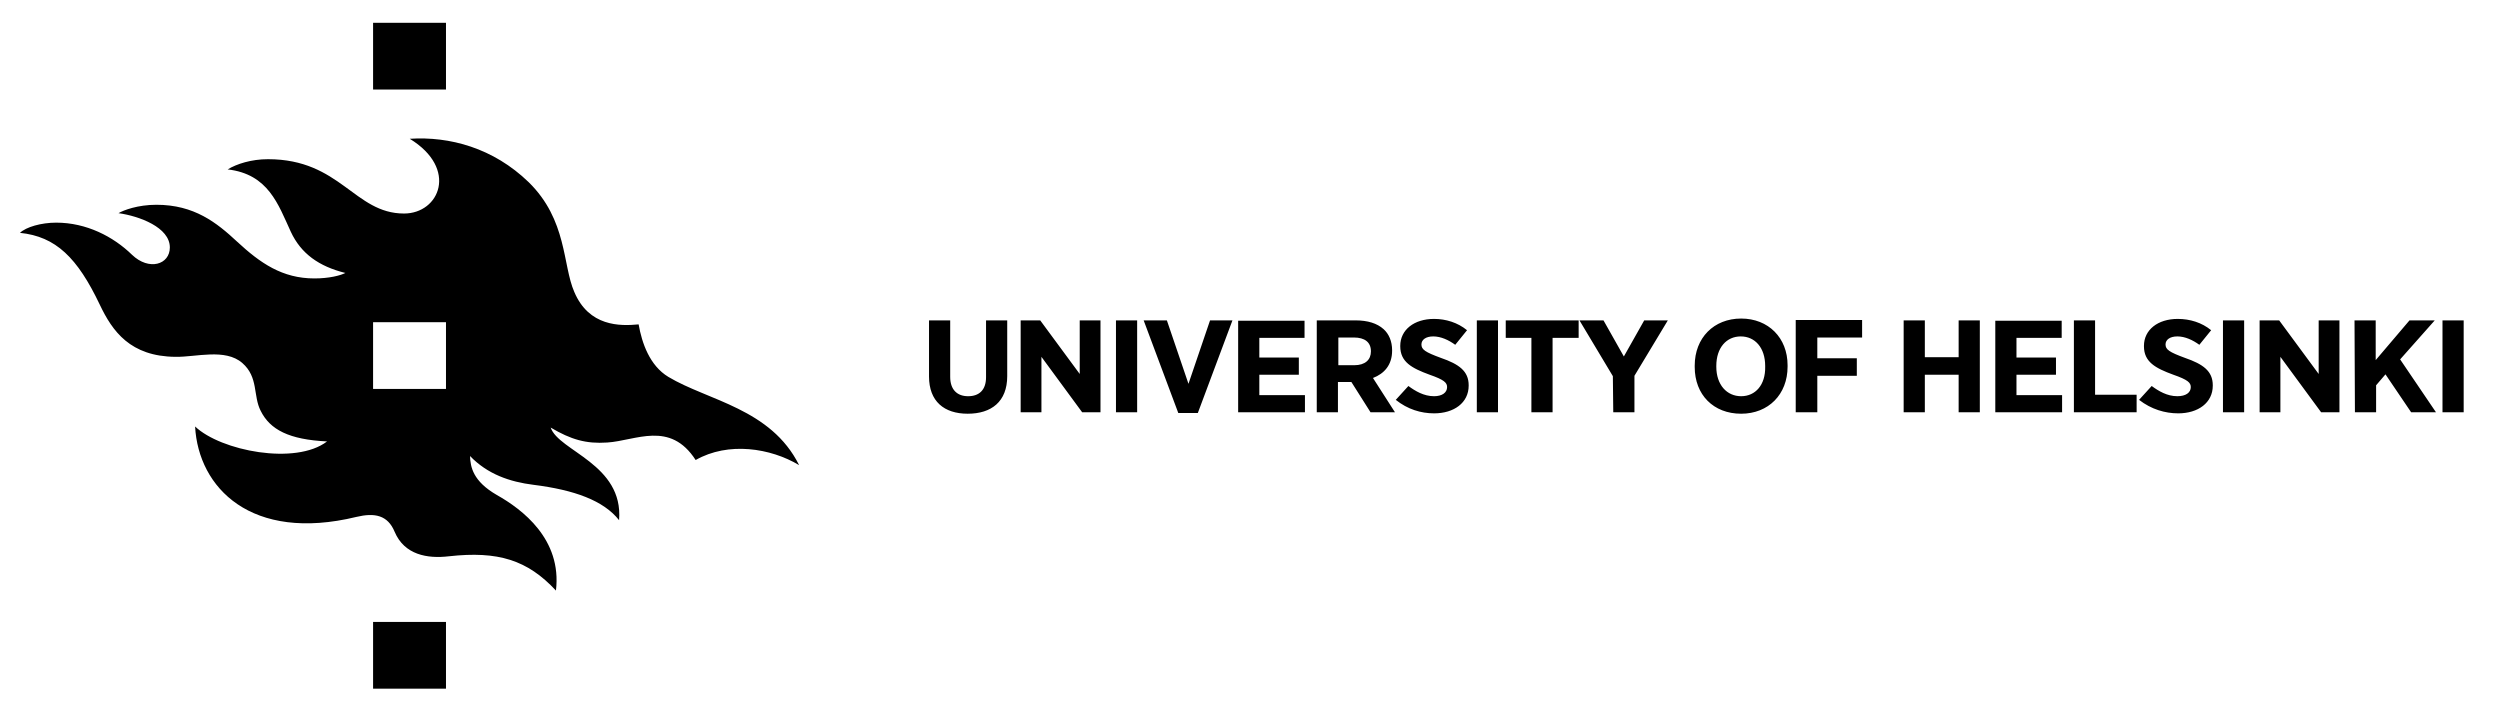
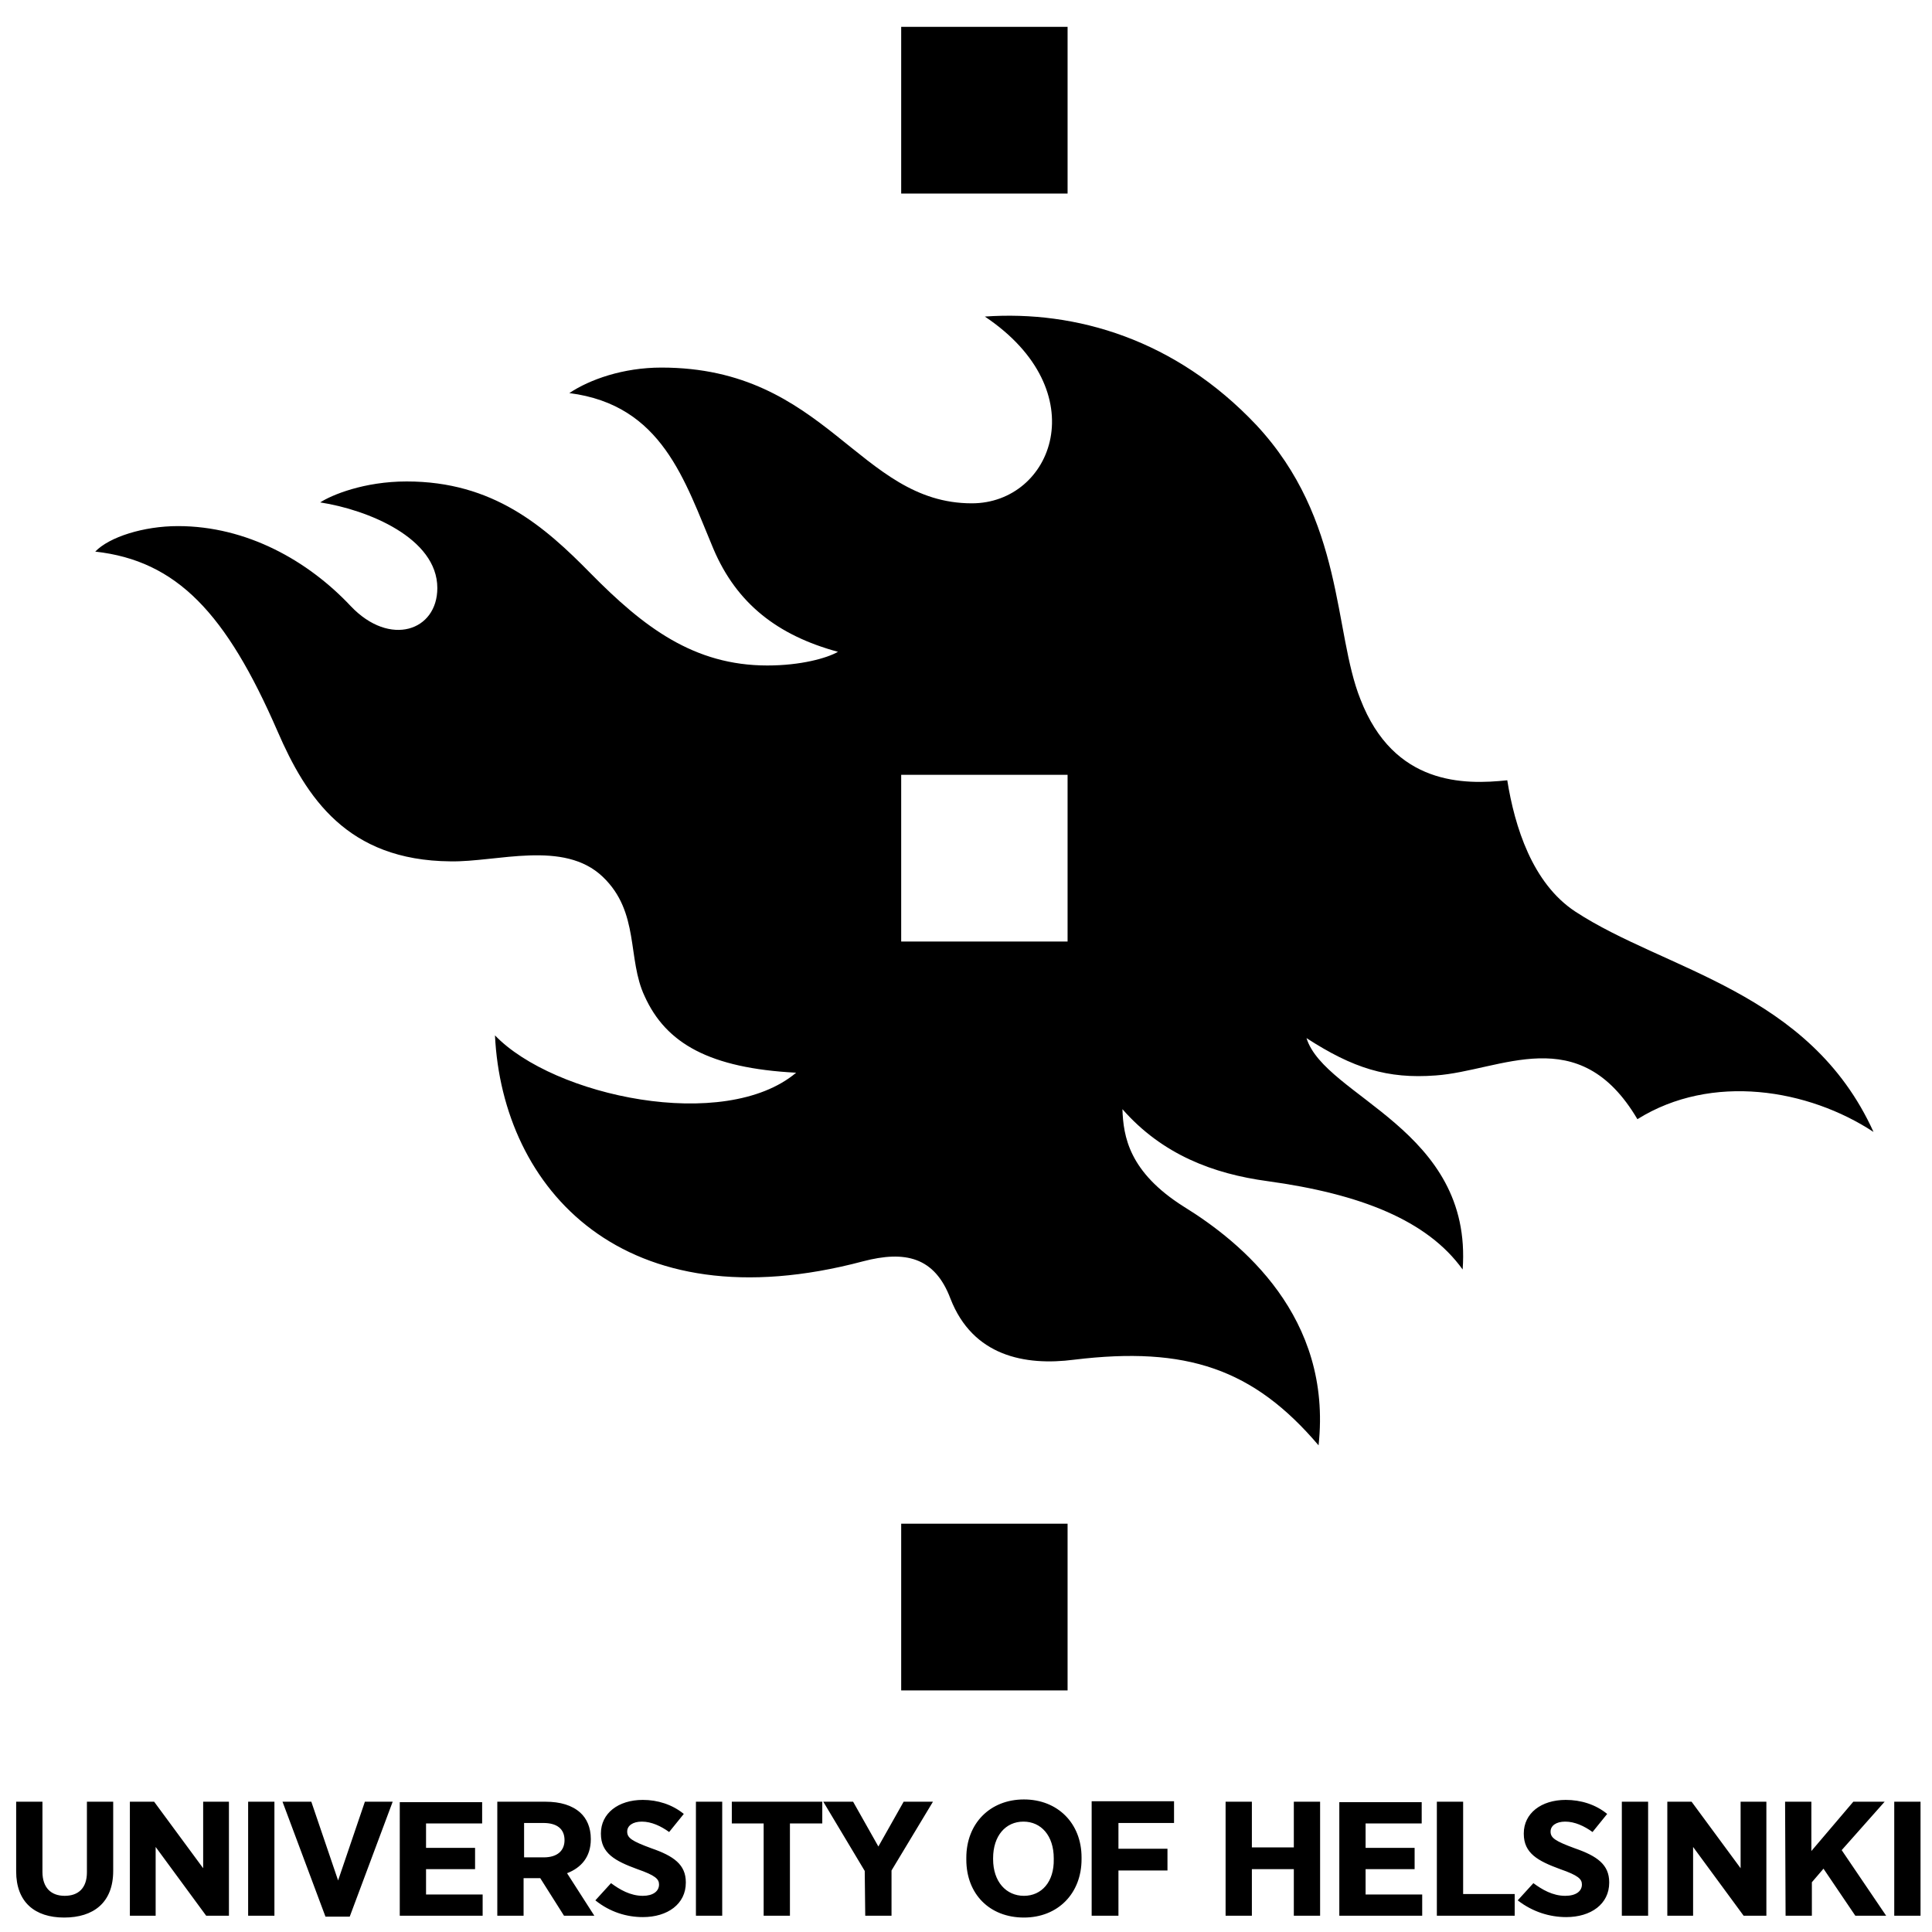
- <svg xmlns="http://www.w3.org/2000/svg" width="14cm" height="4cm" viewBox="0 0 140 40" version="1.1" id="svg5" xml:space="preserve">
+ <svg xmlns="http://www.w3.org/2000/svg" width="14cm" height="14cm" viewBox="0 0 140 140" version="1.1" id="svg5" xml:space="preserve">
  <defs id="defs2" />
  <g id="layer1">
    <g id="g3133" transform="matrix(0.2645833,0,0,0.2645833,51.06178,48.18543)">
-       <path d="m -23.857,-83.671 c -5.948,-11.963 -19.31,-13.661 -27.671,-18.677 -3.965,-2.393 -5.603,-7.178 -6.293,-11.114 -3.965,0.386 -10.517,0.463 -13.62,-6.869 -2.5,-5.711 -1.465,-15.204 -9.655,-23.231 -7.5,-7.255 -16.723,-9.724 -25.171,-9.184 10.344,6.329 6.293,15.822 -1.207,15.822 -10.517,0 -13.448,-11.5 -28.792,-11.5 -3.534,0 -6.638,1.003 -8.534,2.161 8.62,1.003 10.689,7.409 13.361,13.197 2.155,4.631 5.948,7.332 11.551,8.721 -1.034,0.54 -3.448,1.158 -6.551,1.158 -6.81,0 -11.465,-3.241 -16.379,-7.795 -4.31,-4.013 -9.051,-7.795 -17.068,-7.795 -3.965,0 -6.982,1.158 -8.017,1.775 4.396,0.617 10.862,3.01 10.862,7.255 0,3.627 -4.396,5.017 -8.017,1.544 -3.965,-3.859 -9.655,-6.792 -16.034,-6.792 -3.19,0 -6.379,0.926 -7.672,2.161 7.586,0.772 12.155,5.248 16.896,15.204 2.672,5.634 6.465,10.959 16.034,11.037 4.31,0.077 10.517,-1.852 14.137,1.312 3.448,3.01 2.241,6.946 3.879,10.11 1.983,4.013 6.034,6.097 14.051,6.483 -6.638,5.094 -22.499,2.007 -27.93,-3.164 0.69,12.966 11.896,24.543 34.137,19.14 3.879,-0.926 6.638,-0.386 8.103,3.164 2.069,4.862 6.896,5.711 11.465,5.171 10.431,-1.158 16.637,0.772 22.671,7.255 1.293,-10.882 -7.155,-17.211 -12.499,-20.221 -5.086,-2.933 -5.603,-5.943 -5.689,-8.258 3.707,3.859 8.448,5.48 13.448,6.097 8.62,1.081 14.827,3.319 18.103,7.486 0.948,-11.885 -12.758,-14.587 -14.482,-19.603 4.31,2.547 7.5,3.473 11.982,3.164 6.034,-0.386 13.275,-4.708 18.706,3.705 6.896,-3.936 15.861,-2.547 21.896,1.081 z m -74.738,-16.13 h -15.43 v -14.124 h 15.43 z m -15.43,-63.363 h 15.43 v -14.124 h -15.43 c 0,0 0,14.124 0,14.124 z m 15.43,112.68 h -15.43 v 14.124 h 15.43 z m 110.426,-44.069 c 5,0 8.362,-2.547 8.362,-7.949 v -11.808 H 15.71 v 12.04 c 0,2.701 -1.465,4.013 -3.793,4.013 -2.327,0 -3.793,-1.389 -3.793,-4.09 v -11.963 H 3.642 v 11.885 c 0,5.248 3.19,7.872 8.189,7.872 z m 11.206,-0.309 h 4.396 v -11.731 l 8.62,11.731 h 3.879 V -114.311 H 35.537 v 11.345 l -8.362,-11.345 h -4.138 z m 20.172,0 h 4.483 v -19.449 h -4.483 z m 13.189,0.154 h 4.138 l 7.327,-19.603 h -4.741 l -4.569,13.429 -4.569,-13.429 h -4.914 z m 12.672,-0.154 h 14.137 v -3.627 h -9.655 v -4.322 h 8.362 v -3.627 h -8.362 v -4.168 h 9.569 v -3.627 H 69.07 c 0,-0.077 0,19.372 0,19.372 z m 16.637,0 h 4.483 v -6.406 h 2.845 l 4.052,6.406 h 5.172 l -4.655,-7.255 c 2.414,-0.926 4.052,-2.778 4.052,-5.788 v -0.077 c 0,-1.929 -0.69,-3.473 -1.81,-4.476 -1.379,-1.235 -3.362,-1.852 -5.948,-1.852 h -8.189 z m 4.569,-9.956 v -5.866 h 3.276 c 2.327,0 3.621,1.003 3.621,2.933 v 0 c 0,1.775 -1.207,2.933 -3.534,2.933 z m 20.258,10.188 c 4.224,0 7.327,-2.238 7.327,-5.866 v -0.077 c 0,-3.01 -2.069,-4.476 -5.862,-5.788 -3.362,-1.235 -4.138,-1.775 -4.138,-2.856 v 0 c 0,-1.003 0.948,-1.698 2.5,-1.698 1.638,0 3.276,0.772 4.655,1.775 l 2.5,-3.087 c -1.983,-1.621 -4.483,-2.393 -6.982,-2.393 -4.224,0 -7.155,2.315 -7.155,5.711 v 0.077 c 0,3.319 2.414,4.631 6.207,6.02 3.103,1.081 3.707,1.698 3.707,2.624 v 0 c 0,1.158 -1.034,1.929 -2.759,1.929 -2.155,0 -3.965,-1.08 -5.431,-2.161 l -2.672,2.933 c 2.5,2.007 5.345,2.856 8.103,2.856 z m 9.051,-0.232 h 4.483 v -19.449 h -4.483 z m 11.551,0 h 4.483 v -15.744 h 5.517 v -3.705 H 125.706 v 3.705 h 5.431 z m 17.327,0 h 4.483 v -7.718 l 7.069,-11.731 h -5 l -4.31,7.641 -4.31,-7.641 h -5.086 l 7.069,11.808 z m 27.068,0.309 c 5.776,0 9.827,-4.09 9.827,-9.956 v -0.309 c 0,-5.788 -4.052,-9.879 -9.827,-9.879 -5.776,0 -9.827,4.09 -9.827,9.956 v 0.309 c 0,5.866 3.965,9.879 9.827,9.879 z m 0,-3.705 c -3.017,0 -5.258,-2.393 -5.258,-6.251 v -0.154 c 0,-3.859 2.155,-6.251 5.172,-6.251 3.017,0 5.172,2.393 5.172,6.251 v 0.154 c 0.086,3.859 -2.069,6.251 -5.086,6.251 z m 11.637,3.396 h 4.483 v -7.718 h 8.362 v -3.705 H 191.651 v -4.399 h 9.482 v -3.705 h -14.051 v 19.526 z m 22.758,0 h 4.483 v -7.949 h 7.155 v 7.949 h 4.483 v -19.449 h -4.483 v 7.795 h -7.155 v -7.795 h -4.483 z m 19.396,0 h 14.137 v -3.627 h -9.655 v -4.322 h 8.362 v -3.627 h -8.362 v -4.168 h 9.569 v -3.627 h -14.051 z m 16.637,0 h 13.275 v -3.705 h -8.793 v -15.744 h -4.483 z m 22.068,0.232 c 4.224,0 7.327,-2.238 7.327,-5.866 v -0.077 c 0,-3.01 -2.069,-4.476 -5.862,-5.788 -3.362,-1.235 -4.138,-1.775 -4.138,-2.856 v 0 c 0,-1.003 0.948,-1.698 2.5,-1.698 1.638,0 3.276,0.772 4.655,1.775 l 2.5,-3.087 c -1.983,-1.621 -4.483,-2.393 -7.069,-2.393 -4.224,0 -7.155,2.315 -7.155,5.711 v 0.077 c 0,3.319 2.414,4.631 6.207,6.02 3.103,1.081 3.707,1.698 3.707,2.624 v 0 c 0,1.158 -1.034,1.929 -2.845,1.929 -2.155,0 -3.965,-1.08 -5.431,-2.161 l -2.672,2.933 c 2.586,2.007 5.517,2.856 8.276,2.856 z m 9.482,-0.232 h 4.483 v -19.449 h -4.483 z m 7.758,0 h 4.396 v -11.731 l 8.62,11.731 h 3.879 v -19.449 h -4.396 v 11.345 l -8.362,-11.345 h -4.138 z m 20.172,0 h 4.483 v -5.711 l 1.983,-2.315 5.431,8.027 h 5.258 l -7.586,-11.191 7.327,-8.258 h -5.345 l -7.155,8.412 v -8.412 h -4.483 z m 18.534,0 h 4.483 v -19.449 h -4.483 z" id="path3131" style="stroke-width:0.816" />
+       <path d="M 320.127,127.896 C 302.561,89.221 263.099,83.732 238.404,67.513 226.693,59.778 221.856,44.308 219.819,31.583 208.108,32.831 188.759,33.08 179.594,9.376 172.211,-9.088 175.266,-39.778 151.08,-65.728 128.931,-89.182 101.69,-97.167 76.74,-95.42 c 30.551,20.46 18.585,51.151 -3.564,51.151 -31.06,0 -39.716,-37.178 -85.033,-37.178 -10.438,0 -19.603,3.244 -25.204,6.986 25.459,3.244 31.569,23.953 39.461,42.667 6.365,14.971 17.567,23.704 34.115,28.195 -3.055,1.747 -10.184,3.743 -19.349,3.743 -20.113,0 -33.86,-10.48 -48.372,-25.201 -12.729,-12.975 -26.732,-25.201 -50.409,-25.201 -11.711,0 -20.622,3.743 -23.677,5.739 12.984,1.996 32.078,9.731 32.078,23.454 0,11.727 -12.984,16.219 -23.677,4.99 -11.711,-12.476 -28.514,-21.957 -47.354,-21.957 -9.42,0 -18.84,2.994 -22.658,6.986 22.404,2.495 35.897,16.967 49.9,49.154 7.892,18.215 19.094,35.431 47.354,35.681 12.729,0.25 31.06,-5.988 41.753,4.242 10.184,9.731 6.619,22.456 11.457,32.687 5.856,12.975 17.821,19.712 41.498,20.959 -19.603,16.468 -66.448,6.487 -82.487,-10.23 2.037,41.919 35.133,79.346 100.818,61.88 11.457,-2.994 19.603,-1.248 23.931,10.23 6.11,15.719 20.367,18.464 33.86,16.718 30.805,-3.743 49.136,2.495 66.957,23.454 3.819,-35.182 -21.131,-55.642 -36.916,-65.373 -15.021,-9.482 -16.548,-19.213 -16.803,-26.698 10.947,12.476 24.95,17.716 39.716,19.712 25.459,3.493 43.789,10.729 53.464,24.203 2.801,-38.425 -37.679,-47.158 -42.771,-63.377 12.729,8.234 22.149,11.228 35.388,10.23 17.821,-1.248 39.207,-15.22 55.246,11.977 20.367,-12.725 46.845,-8.234 64.666,3.493 z M 99.398,75.747 H 53.827 V 30.086 H 99.398 Z M 53.827,-129.105 h 45.572 v -45.661 H 53.827 Z M 99.398,235.187 H 53.827 v 45.661 h 45.572 z" id="path3131" style="stroke-width:2.52" />
+       <g id="g3133-5" transform="translate(-559.6473,10.47099)">
+         <path d="m 384.233,332.587 c 8.028,0 13.427,-4.09 13.427,-12.765 v -18.961 h -7.198 v 19.333 c 0,4.337 -2.353,6.444 -6.09,6.444 -3.737,0 -6.09,-2.231 -6.09,-6.568 v -19.209 h -7.198 v 19.085 c 0,8.427 5.122,12.641 13.15,12.641 z m 17.995,-0.496 h 7.059 v -18.837 l 13.842,18.837 h 6.229 v -31.23 h -7.059 v 18.218 L 408.872,300.861 h -6.644 z m 32.39,0 h 7.198 v -31.23 h -7.198 z m 21.178,0.248 h 6.644 l 11.766,-31.478 h -7.613 l -7.336,21.564 -7.336,-21.564 h -7.89 z m 20.348,-0.248 h 22.701 v -5.825 h -15.503 v -6.94 h 13.427 v -5.825 h -13.427 v -6.692 h 15.365 v -5.825 h -22.562 z m 26.715,0 h 7.198 v -10.286 h 4.568 l 6.506,10.286 h 8.305 l -7.475,-11.649 c 3.876,-1.487 6.506,-4.461 6.506,-9.295 v -0.124 c 0,-3.098 -1.107,-5.577 -2.907,-7.188 -2.215,-1.983 -5.398,-2.974 -9.551,-2.974 h -13.15 z m 7.336,-15.987 v -9.419 h 5.26 c 3.737,0 5.814,1.611 5.814,4.709 v 0 c 0,2.85 -1.938,4.709 -5.675,4.709 z m 32.529,16.359 c 6.783,0 11.766,-3.594 11.766,-9.419 v -0.124 c 0,-4.833 -3.322,-7.188 -9.413,-9.295 -5.398,-1.983 -6.644,-2.85 -6.644,-4.585 v 0 c 0,-1.611 1.523,-2.726 4.014,-2.726 2.63,0 5.26,1.239 7.475,2.85 l 4.014,-4.957 c -3.184,-2.602 -7.198,-3.842 -11.212,-3.842 -6.783,0 -11.489,3.718 -11.489,9.171 v 0.124 c 0,5.329 3.876,7.436 9.966,9.666 4.983,1.735 5.952,2.726 5.952,4.214 v 0 c 0,1.859 -1.661,3.098 -4.429,3.098 -3.461,0 -6.367,-1.735 -8.72,-3.47 l -4.291,4.709 c 4.014,3.222 8.582,4.585 13.011,4.585 z m 14.534,-0.372 h 7.198 v -31.23 h -7.198 z m 18.548,0 h 7.198 v -25.281 h 8.859 v -5.949 h -24.777 v 5.949 h 8.72 z m 27.822,0 h 7.198 v -12.393 l 11.35,-18.837 h -8.028 l -6.921,12.269 -6.921,-12.269 h -8.167 l 11.35,18.961 z m 43.464,0.496 c 9.274,0 15.78,-6.568 15.78,-15.987 v -0.496 c 0,-9.295 -6.506,-15.863 -15.78,-15.863 -9.274,0 -15.78,6.568 -15.78,15.987 v 0.496 c 0,9.419 6.367,15.863 15.78,15.863 z m 0,-5.949 c -4.845,0 -8.444,-3.842 -8.444,-10.038 v -0.248 c 0,-6.196 3.461,-10.038 8.305,-10.038 4.845,0 8.305,3.842 8.305,10.038 v 0.248 c 0.138,6.196 -3.322,10.038 -8.167,10.038 z m 18.687,5.453 h 7.198 v -12.393 h 13.427 v -5.949 h -13.427 v -7.064 h 15.226 v -5.949 h -22.562 v 31.354 z m 36.543,0 h 7.198 V 319.327 h 11.489 v 12.765 h 7.198 v -31.23 h -7.198 v 12.517 h -11.489 v -12.517 h -7.198 z m 31.145,0 h 22.701 v -5.825 h -15.503 v -6.94 h 13.427 v -5.825 h -13.427 v -6.692 h 15.365 v -5.825 h -22.563 z m 26.715,0 h 21.317 v -5.949 h -14.119 v -25.281 h -7.198 z m 35.436,0.372 c 6.783,0 11.766,-3.594 11.766,-9.419 v -0.124 c 0,-4.833 -3.322,-7.188 -9.413,-9.295 -5.398,-1.983 -6.644,-2.85 -6.644,-4.585 v 0 c 0,-1.611 1.523,-2.726 4.014,-2.726 2.63,0 5.26,1.239 7.475,2.85 l 4.014,-4.957 c -3.184,-2.602 -7.198,-3.842 -11.35,-3.842 -6.783,0 -11.489,3.718 -11.489,9.171 v 0.124 c 0,5.329 3.876,7.436 9.966,9.666 4.983,1.735 5.952,2.726 5.952,4.214 v 0 c 0,1.859 -1.661,3.098 -4.568,3.098 -3.461,0 -6.367,-1.735 -8.72,-3.47 l -4.291,4.709 c 4.153,3.222 8.859,4.585 13.288,4.585 z m 15.226,-0.372 h 7.198 v -31.23 h -7.198 z m 12.458,0 h 7.059 v -18.837 l 13.842,18.837 h 6.229 v -31.23 h -7.059 v 18.218 l -13.427,-18.218 h -6.644 z m 32.39,0 h 7.198 v -9.171 l 3.184,-3.718 8.72,12.889 h 8.444 l -12.181,-17.97 11.766,-13.26 h -8.582 l -11.489,13.508 v -13.508 h -7.198 z m 29.76,0 h 7.198 v -31.23 h -7.198 z" id="path3131-4" style="stroke-width:1.31" />
+       </g>
    </g>
  </g>
</svg>
